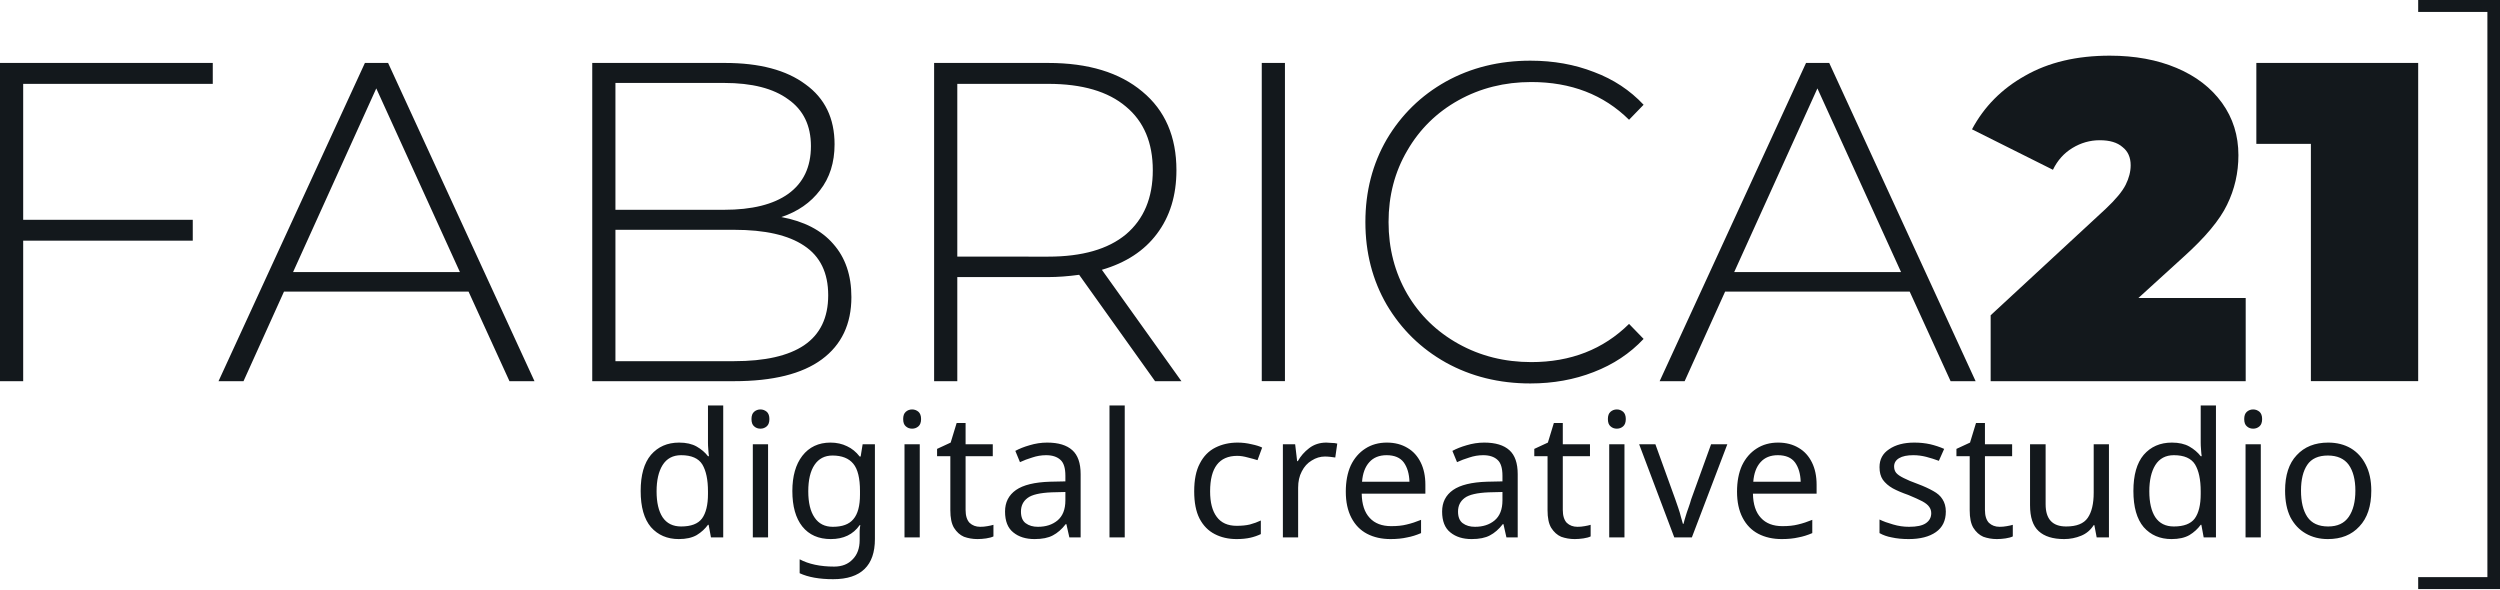
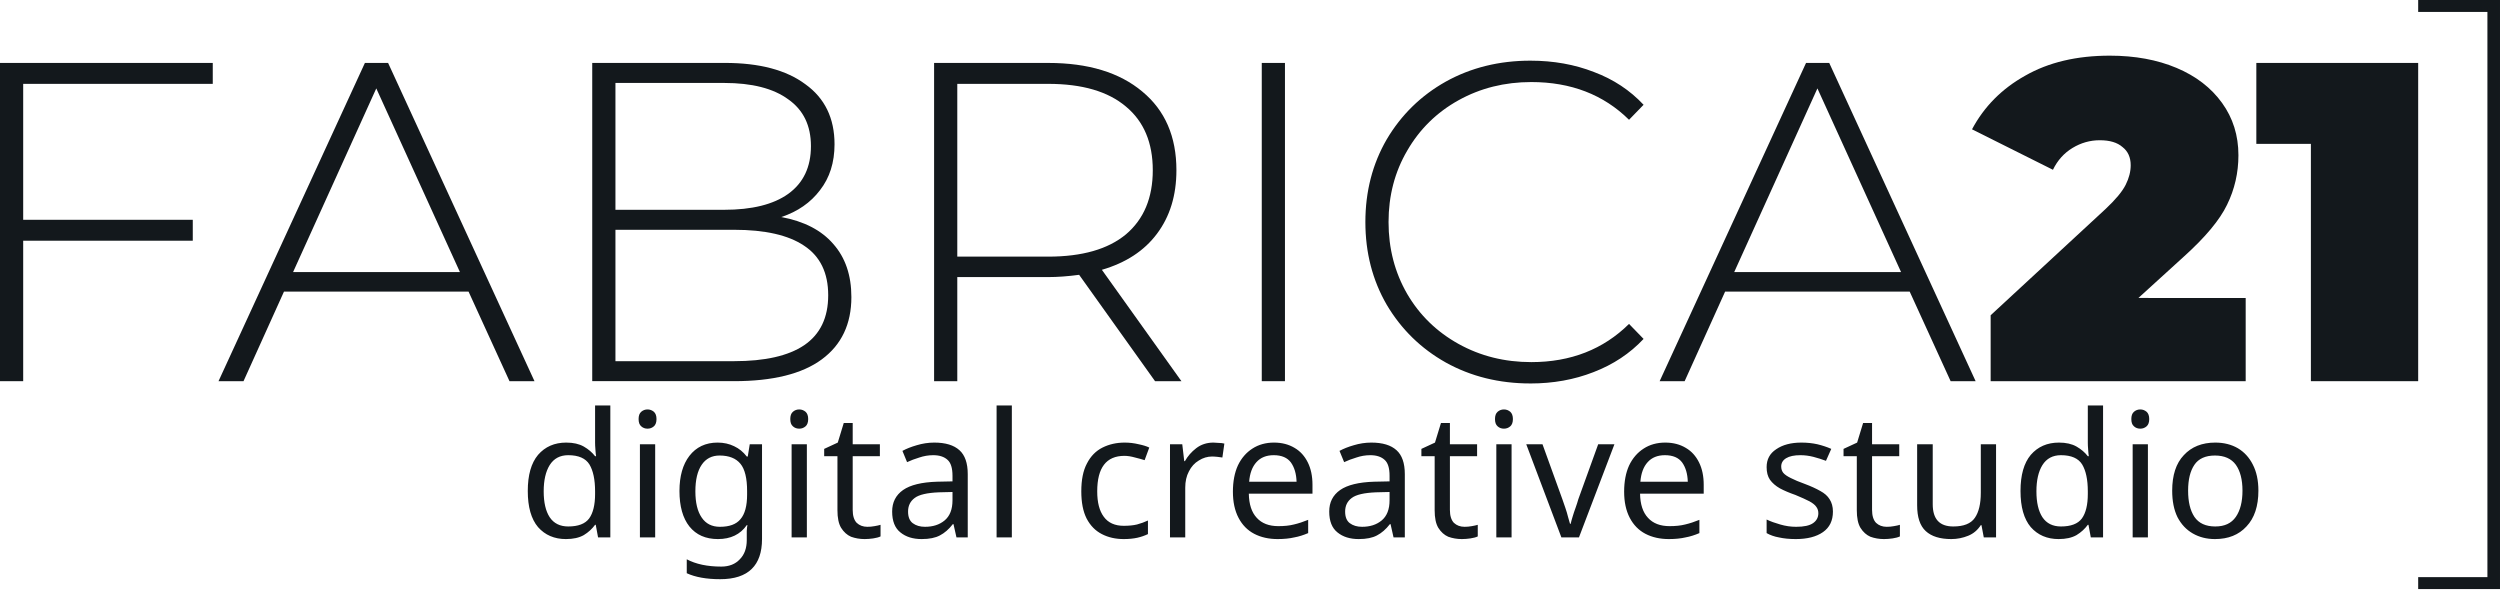
- <svg xmlns="http://www.w3.org/2000/svg" viewBox="0 0 138.329 32.594" height="123.191" width="522.817">
-   <g fill="#00060a" fill-opacity=".925" font-weight="400" letter-spacing="0" word-spacing="0" text-anchor="middle">
-     <path d="M1.283 4.64v7.521h9.383v1.157H1.283v7.773H0V3.483h11.773V4.64zm24.643 11.496H15.713l-2.239 4.955h-1.383l8.1-17.608h1.283l8.1 17.608H28.19zm-.478-1.082L20.82 4.891l-4.604 10.163zm17.787-3.044q1.887.352 2.868 1.484 1.006 1.132 1.006 2.943 0 2.24-1.635 3.447-1.635 1.207-4.855 1.207H32.77V3.483h7.346q2.867 0 4.452 1.182 1.61 1.157 1.61 3.32 0 1.51-.805 2.541-.78 1.031-2.138 1.484zm-9.182-7.42v7.018h6.012q2.315 0 3.547-.88 1.258-.906 1.258-2.642 0-1.71-1.258-2.591-1.232-.906-3.547-.906zm6.566 15.394q2.566 0 3.874-.88 1.333-.906 1.333-2.767 0-1.862-1.333-2.742-1.308-.88-3.874-.88h-6.566v7.27zm23.292 1.107l-4.2-5.886q-.931.126-1.711.126h-5.031v5.76h-1.283V3.483H58q3.32 0 5.207 1.584 1.887 1.56 1.887 4.352 0 2.088-1.082 3.522-1.057 1.409-3.044 1.987l4.402 6.163zM58 14.2q2.817 0 4.301-1.233 1.485-1.258 1.485-3.547T62.3 5.898Q60.817 4.64 58 4.64h-5.031v9.559zM69.815 3.483h1.283V21.09h-1.283zM84.68 21.217q-2.591 0-4.679-1.157-2.063-1.157-3.27-3.195-1.182-2.037-1.182-4.578 0-2.54 1.182-4.578Q77.938 5.67 80 4.514q2.088-1.157 4.679-1.157 1.912 0 3.522.629 1.61.603 2.742 1.81l-.805.831q-2.113-2.088-5.409-2.088-2.213 0-4.025 1.006-1.81 1.007-2.842 2.793-1.031 1.76-1.031 3.949 0 2.188 1.03 3.974 1.032 1.761 2.843 2.767 1.812 1.007 4.025 1.007 3.27 0 5.409-2.113l.805.83q-1.132 1.207-2.767 1.836-1.61.629-3.497.629zm20.986-5.081H95.453l-2.239 4.955h-1.383l8.1-17.608h1.283l8.1 17.608h-1.384zm-.478-1.082L100.56 4.891l-4.604 10.163z" style="line-height:1.25;-inkscape-font-specification:'Montserrat Light, ';text-align:center" font-size="21.425" font-family="Montserrat Light" />
-     <path d="M124.258 16.488v4.603h-14.112v-3.647l6.364-5.887q.83-.78 1.107-1.333.276-.553.276-1.081 0-.655-.452-1.007-.428-.377-1.258-.377-.805 0-1.51.428-.704.427-1.081 1.207l-4.478-2.239q1.006-1.886 2.943-2.968 1.937-1.107 4.68-1.107 2.087 0 3.697.68 1.61.679 2.516 1.936.905 1.258.905 2.893 0 1.46-.629 2.742-.603 1.258-2.39 2.868l-2.515 2.289zm9.544-13.005V21.09h-5.937V7.961h-3.018V3.482z" style="line-height:1.25;-inkscape-font-specification:'Montserrat Black, ';text-align:center" font-size="21.425" font-family="Montserrat Black" />
-     <text style="line-height:1.25;-inkscape-font-specification:'Montserrat Thin, ';text-align:center" x="427.07" y="260.898" font-size="8.187" font-family="Montserrat Thin" stroke-width=".219" transform="translate(-418.102 -276.585) scale(1.1741)">
-       <tspan x="427.07" y="260.898" style="-inkscape-font-specification:'Montserrat Light, '" font-family="Montserrat Light">digital creative studio</tspan>
+ <svg xmlns="http://www.w3.org/2000/svg" id="svg8" version="1.1" viewBox="0 0 138.329 32.594" height="123.191" width="522.817">
+   <defs id="defs12" />
+   <g id="g894" transform="matrix(1.1741,0,0,1.1741,-418.1019,-276.5852)" style="fill:#00060a;fill-opacity:0.925">
+     <path d="m 357.197,239.524 v 6.406 h 7.992 v 0.986 h -7.992 v 6.62 h -1.093 v -14.998 h 10.027 v 0.986 z" style="font-style:normal;font-variant:normal;font-weight:normal;font-stretch:normal;font-size:21.425px;line-height:1.25;font-family:'Montserrat Light';-inkscape-font-specification:'Montserrat Light, ';text-align:center;letter-spacing:0px;word-spacing:0px;text-anchor:middle;fill:#00060a;fill-opacity:0.925;stroke:none;stroke-width:0.574" id="path870" />
+     <path d="m 378.186,249.315 h -8.699 l -1.907,4.221 h -1.178 l 6.899,-14.998 h 1.093 l 6.899,14.998 h -1.178 z m -0.407,-0.921 -3.942,-8.656 -3.921,8.656 z" style="font-style:normal;font-variant:normal;font-weight:normal;font-stretch:normal;font-size:21.425px;line-height:1.25;font-family:'Montserrat Light';-inkscape-font-specification:'Montserrat Light, ';text-align:center;letter-spacing:0px;word-spacing:0px;text-anchor:middle;fill:#00060a;fill-opacity:0.925;stroke:none;stroke-width:0.574" id="path872" />
+     <path d="m 392.928,245.801 q 1.607,0.3 2.442,1.264 0.857,0.964 0.857,2.507 0,1.907 -1.393,2.935 -1.393,1.028 -4.135,1.028 h -6.685 v -14.998 h 6.256 q 2.442,0 3.792,1.007 1.371,0.986 1.371,2.828 0,1.286 -0.686,2.164 -0.664,0.878 -1.821,1.264 z m -7.82,-6.32 v 5.978 h 5.121 q 1.971,0 3.021,-0.75 1.071,-0.771 1.071,-2.25 0,-1.457 -1.071,-2.207 -1.05,-0.771 -3.021,-0.771 z m 5.592,13.112 q 2.185,0 3.299,-0.75 1.136,-0.771 1.136,-2.357 0,-1.585 -1.136,-2.335 -1.114,-0.75 -3.299,-0.75 h -5.592 v 6.192 z" style="font-style:normal;font-variant:normal;font-weight:normal;font-stretch:normal;font-size:21.425px;line-height:1.25;font-family:'Montserrat Light';-inkscape-font-specification:'Montserrat Light, ';text-align:center;letter-spacing:0px;word-spacing:0px;text-anchor:middle;fill:#00060a;fill-opacity:0.925;stroke:none;stroke-width:0.574" id="path874" />
+     <path d="m 410.538,253.536 -3.578,-5.013 q -0.793,0.107 -1.457,0.107 h -4.285 v 4.906 h -1.093 v -14.998 h 5.378 q 2.828,0 4.435,1.35 1.607,1.328 1.607,3.707 0,1.778 -0.921,2.999 -0.9,1.2 -2.592,1.693 l 3.749,5.249 z m -5.035,-5.87 q 2.4,0 3.664,-1.05 1.264,-1.071 1.264,-3.021 0,-1.95 -1.264,-3 -1.264,-1.071 -3.664,-1.071 h -4.285 v 8.142 z" style="font-style:normal;font-variant:normal;font-weight:normal;font-stretch:normal;font-size:21.425px;line-height:1.25;font-family:'Montserrat Light';-inkscape-font-specification:'Montserrat Light, ';text-align:center;letter-spacing:0px;word-spacing:0px;text-anchor:middle;fill:#00060a;fill-opacity:0.925;stroke:none;stroke-width:0.574" id="path876" />
+     <path d="m 415.567,238.538 h 1.093 v 14.998 h -1.093 z" style="font-style:normal;font-variant:normal;font-weight:normal;font-stretch:normal;font-size:21.425px;line-height:1.25;font-family:'Montserrat Light';-inkscape-font-specification:'Montserrat Light, ';text-align:center;letter-spacing:0px;word-spacing:0px;text-anchor:middle;fill:#00060a;fill-opacity:0.925;stroke:none;stroke-width:0.574" id="path878" />
+     <path d="m 428.227,253.643 q -2.207,0 -3.985,-0.986 -1.757,-0.986 -2.785,-2.721 -1.007,-1.735 -1.007,-3.899 0,-2.164 1.007,-3.899 1.028,-1.735 2.785,-2.721 1.778,-0.986 3.985,-0.986 1.628,0 2.999,0.536 1.371,0.514 2.335,1.543 l -0.686,0.707 q -1.8,-1.778 -4.606,-1.778 -1.885,0 -3.428,0.857 -1.543,0.857 -2.421,2.378 -0.878,1.5 -0.878,3.364 0,1.864 0.878,3.385 0.878,1.5 2.421,2.357 1.543,0.857 3.428,0.857 2.785,0 4.606,-1.8 l 0.686,0.707 q -0.964,1.028 -2.357,1.564 -1.371,0.536 -2.978,0.536 z" style="font-style:normal;font-variant:normal;font-weight:normal;font-stretch:normal;font-size:21.425px;line-height:1.25;font-family:'Montserrat Light';-inkscape-font-specification:'Montserrat Light, ';text-align:center;letter-spacing:0px;word-spacing:0px;text-anchor:middle;fill:#00060a;fill-opacity:0.925;stroke:none;stroke-width:0.574" id="path880" />
+     <path d="m 446.102,249.315 h -8.699 l -1.907,4.221 h -1.178 l 6.899,-14.998 h 1.093 l 6.899,14.998 h -1.178 z m -0.407,-0.921 -3.942,-8.656 -3.921,8.656 z" style="font-style:normal;font-variant:normal;font-weight:normal;font-stretch:normal;font-size:21.425px;line-height:1.25;font-family:'Montserrat Light';-inkscape-font-specification:'Montserrat Light, ';text-align:center;letter-spacing:0px;word-spacing:0px;text-anchor:middle;fill:#00060a;fill-opacity:0.925;stroke:none;stroke-width:0.574" id="path882" />
+     <path d="m 461.936,249.615 v 3.921 h -12.019 v -3.107 l 5.421,-5.013 q 0.707,-0.664 0.943,-1.136 0.236,-0.471 0.236,-0.921 0,-0.557 -0.386,-0.857 -0.364,-0.321 -1.071,-0.321 -0.686,0 -1.286,0.364 -0.6,0.364 -0.921,1.028 l -3.814,-1.907 q 0.857,-1.607 2.507,-2.528 1.65,-0.943 3.985,-0.943 1.778,0 3.149,0.578 1.371,0.578 2.143,1.65 0.771,1.071 0.771,2.464 0,1.243 -0.536,2.335 -0.514,1.071 -2.035,2.442 l -2.143,1.95 z" style="font-style:normal;font-variant:normal;font-weight:normal;font-stretch:normal;font-size:21.425px;line-height:1.25;font-family:'Montserrat Black';-inkscape-font-specification:'Montserrat Black, ';text-align:center;letter-spacing:0px;word-spacing:0px;text-anchor:middle;fill:#00060a;fill-opacity:0.925;stroke:none;stroke-width:0.574" id="path884" />
+     <path d="m 470.065,238.538 v 14.998 h -5.056 V 242.352 h -2.571 v -3.814 z" style="font-style:normal;font-variant:normal;font-weight:normal;font-stretch:normal;font-size:21.425px;line-height:1.25;font-family:'Montserrat Black';-inkscape-font-specification:'Montserrat Black, ';text-align:center;letter-spacing:0px;word-spacing:0px;text-anchor:middle;fill:#00060a;fill-opacity:0.925;stroke:none;stroke-width:0.574" id="path886" />
+     <text xml:space="preserve" style="font-style:normal;font-variant:normal;font-weight:normal;font-stretch:normal;font-size:8.187px;line-height:1.25;font-family:'Montserrat Thin';-inkscape-font-specification:'Montserrat Thin, ';text-align:center;letter-spacing:0px;word-spacing:0px;text-anchor:middle;fill:#00060a;fill-opacity:0.925;stroke:none;stroke-width:0.219" x="427.07" y="260.898" id="text890">
+       <tspan id="tspan888" x="427.07" y="260.898" style="font-style:normal;font-variant:normal;font-weight:normal;font-stretch:normal;font-family:'Montserrat Light';-inkscape-font-specification:'Montserrat Light, ';fill:#00060a;fill-opacity:0.925;stroke-width:0.219">digital creative studio</tspan>
    </text>
-     <path style="line-height:1.25;-inkscape-font-specification:'Montserrat Thin, ';text-align:center" d="M133.802 32.594v-.661h3.83V.66h-3.83V0h4.527v32.594z" font-size="9.878" font-family="Montserrat Thin" />
+     <path id="path892" style="font-style:normal;font-variant:normal;font-weight:normal;font-stretch:normal;font-size:9.878px;line-height:1.25;font-family:'Montserrat Thin';-inkscape-font-specification:'Montserrat Thin, ';text-align:center;letter-spacing:0px;word-spacing:0px;text-anchor:middle;fill:#00060a;fill-opacity:0.925;stroke:none;stroke-width:0.794" d="m 470.065,263.333 v -0.564 h 3.263 v -26.634 h -3.263 v -0.564 h 3.856 v 27.761 z" />
  </g>
</svg>
